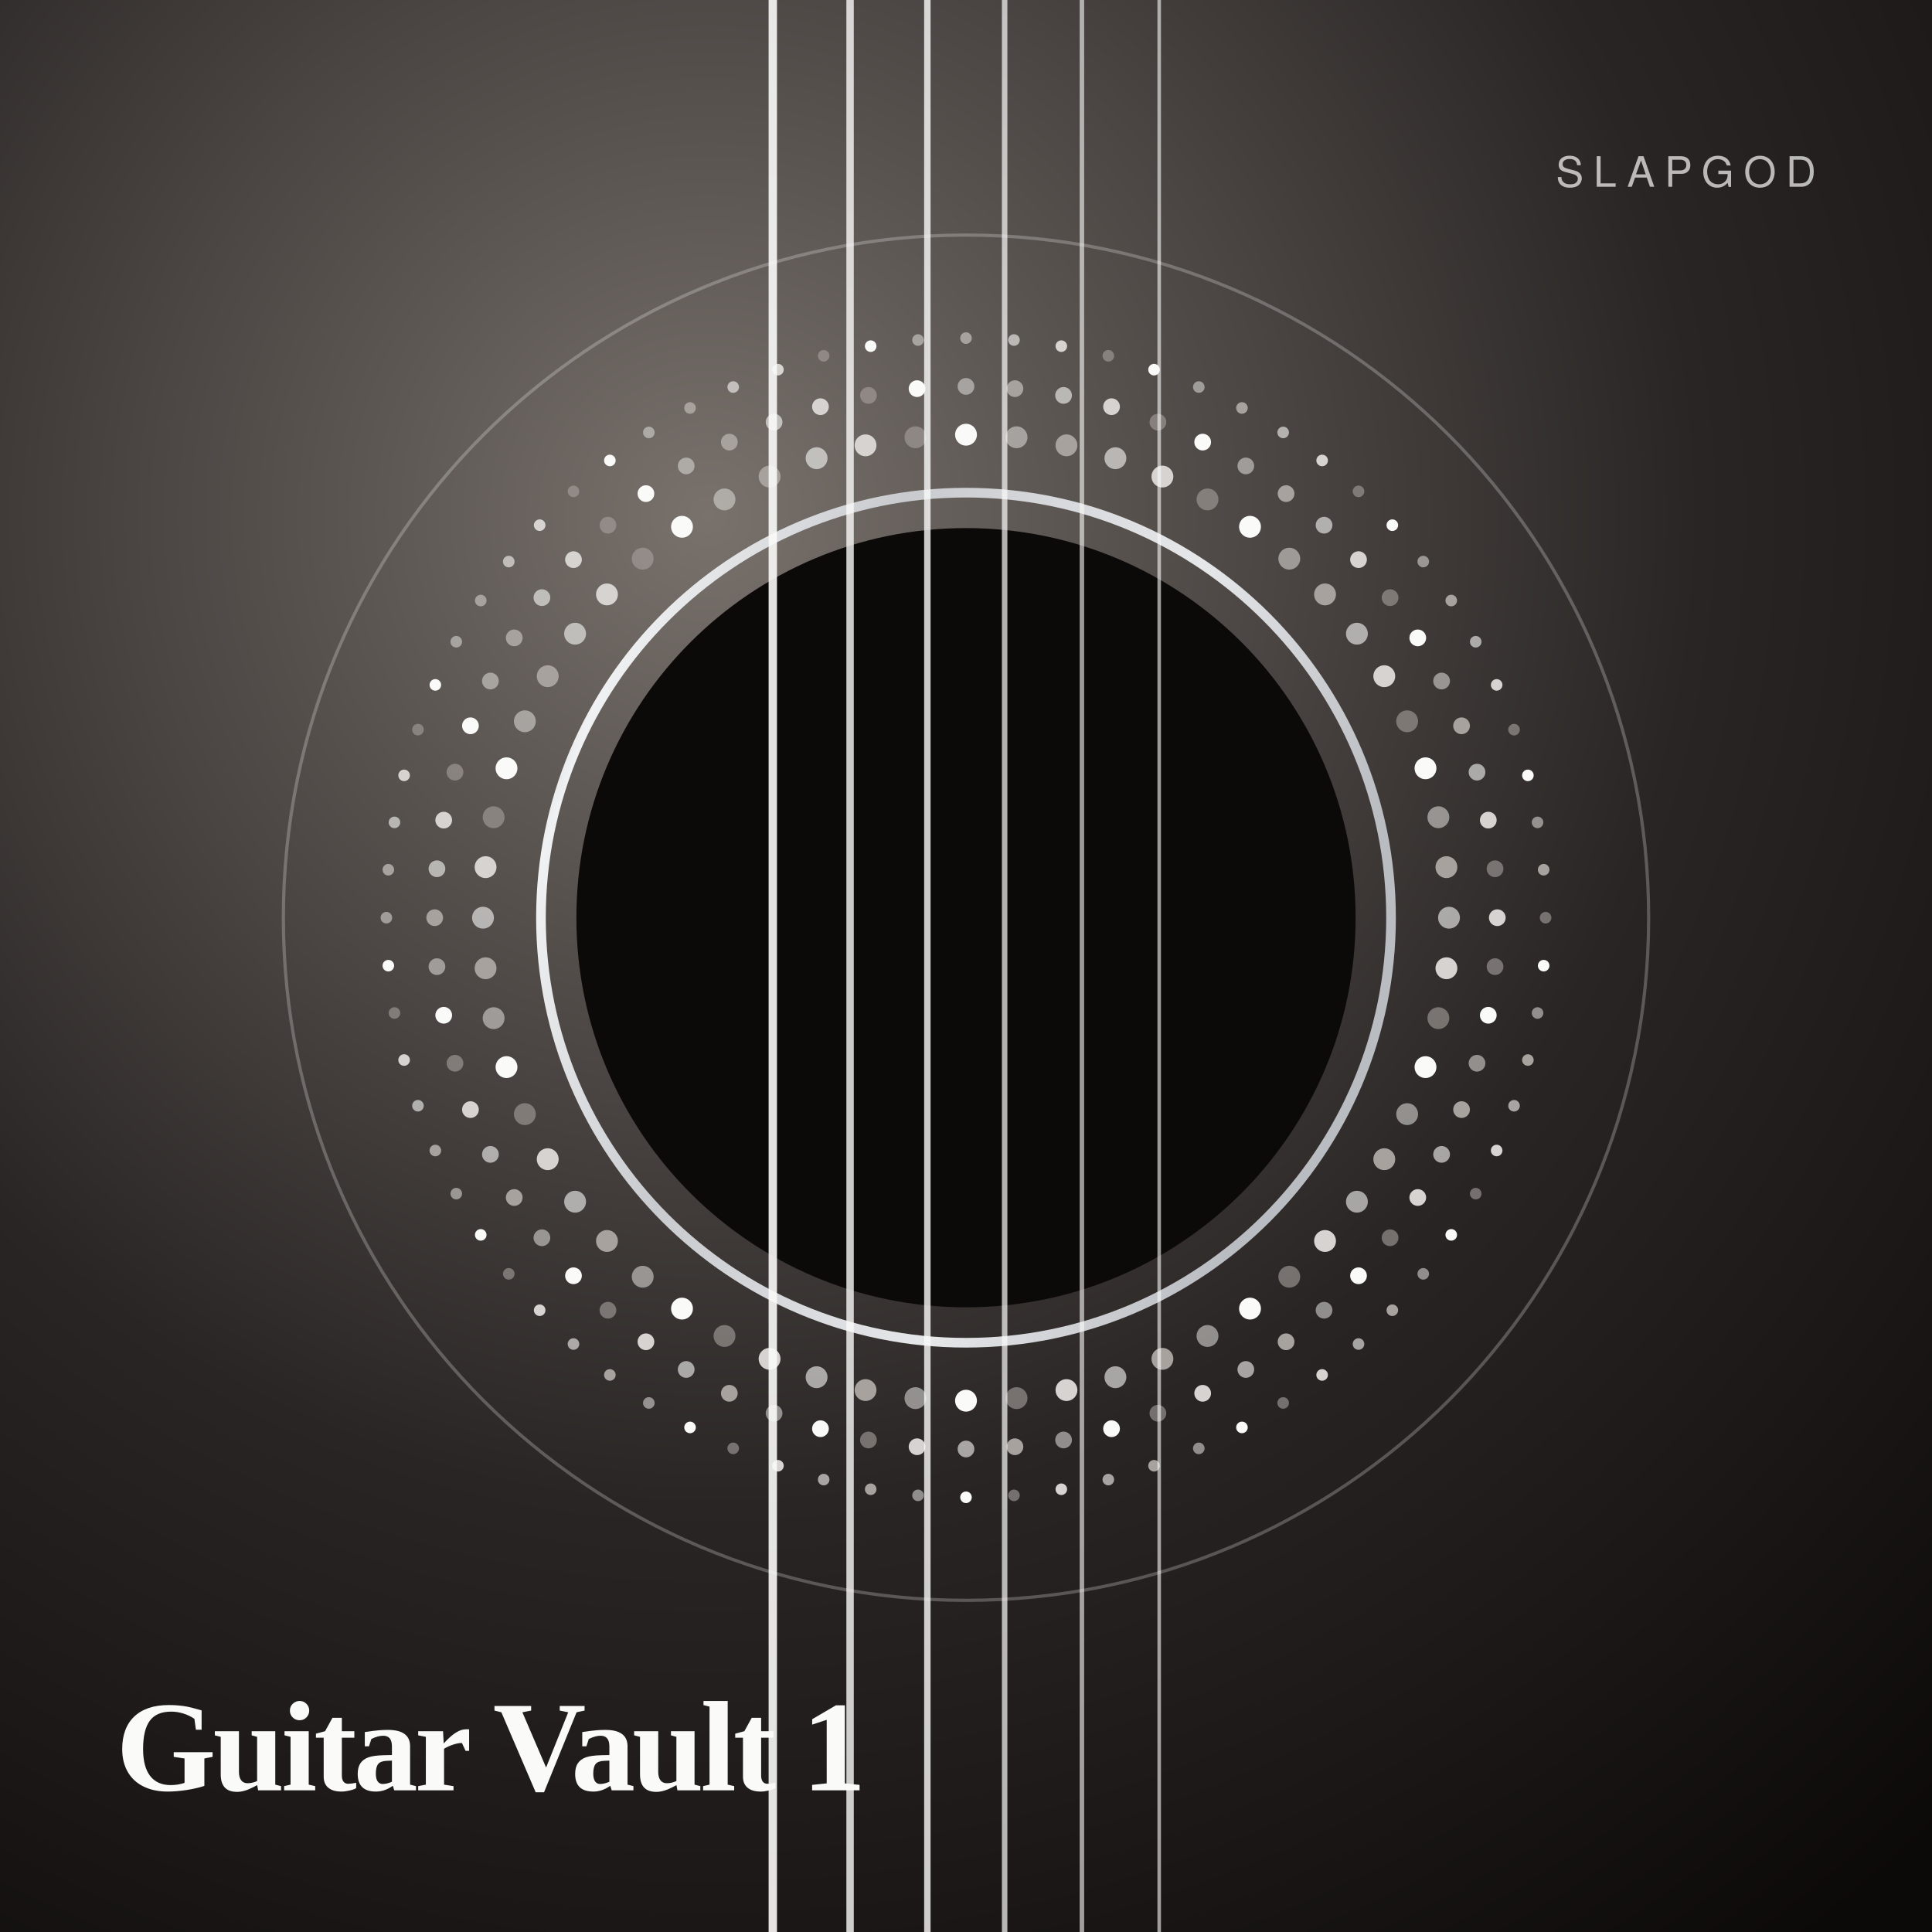
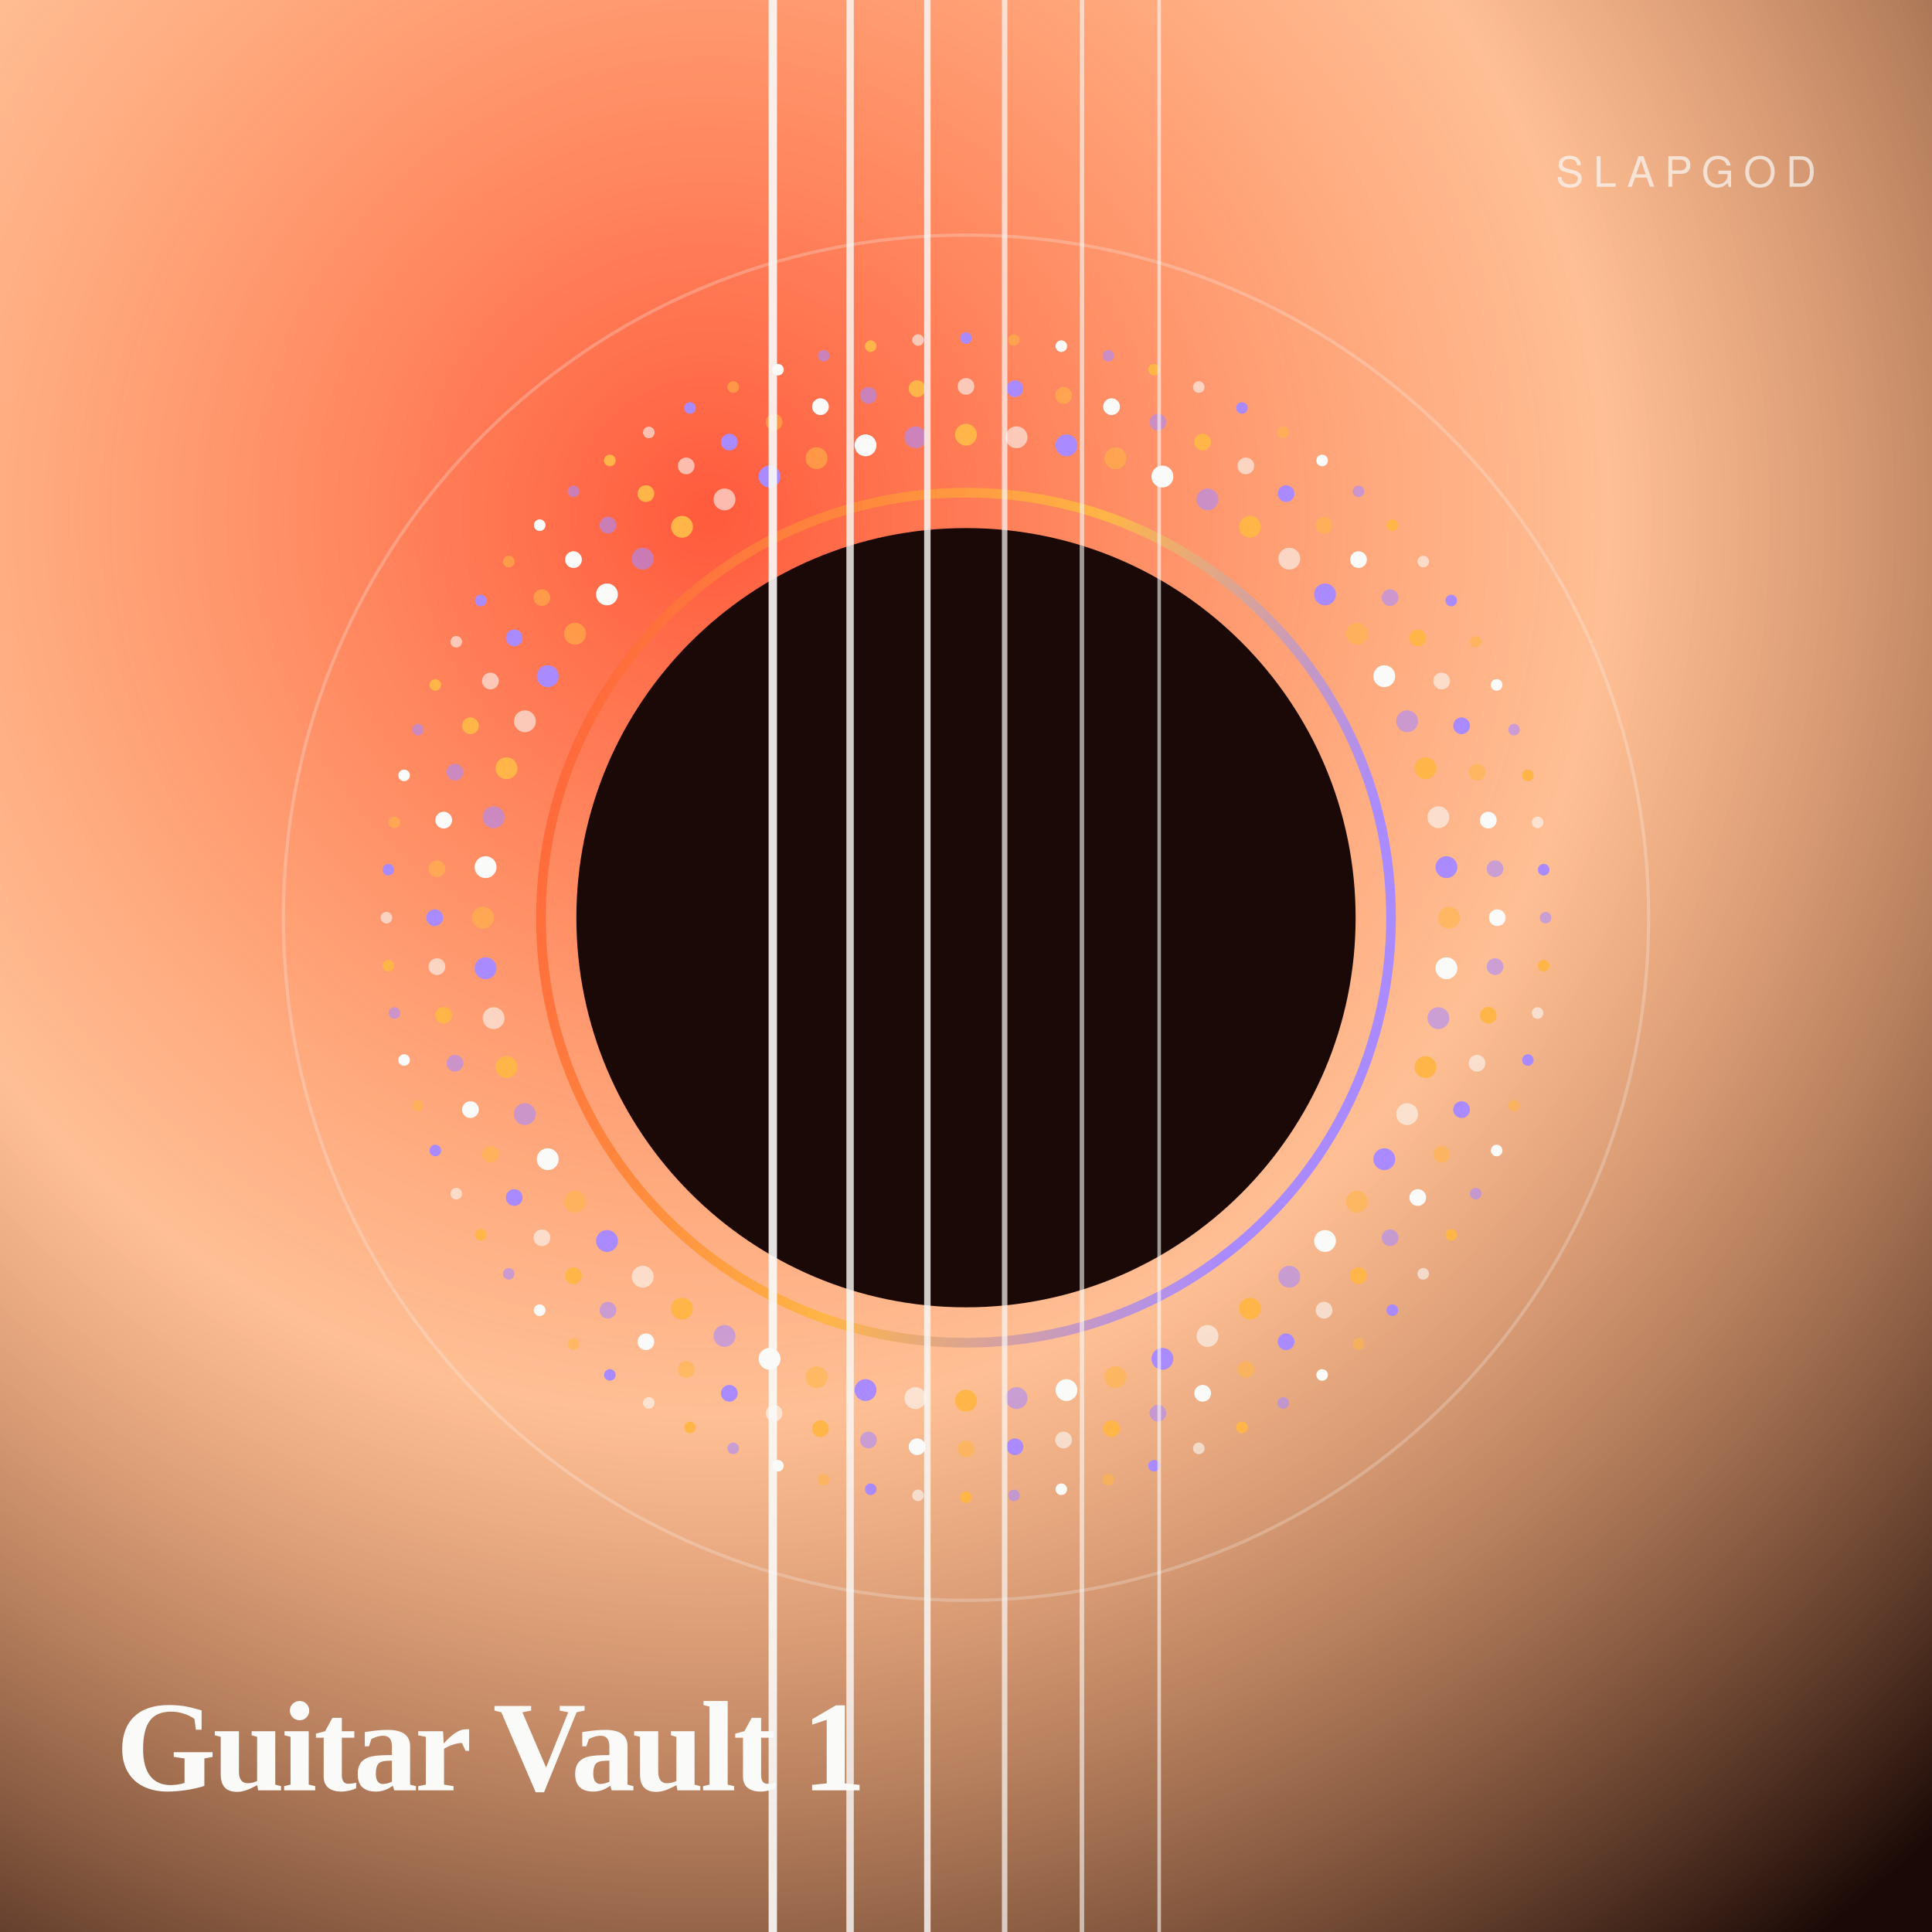
<svg xmlns="http://www.w3.org/2000/svg" viewBox="0 0 600 600" width="600" height="600">
  <defs>
    <linearGradient id="sv-guitarvaultvol1" x1="0" y1="0" x2="1" y2=".35">
-       <stop offset="0" stop-color="#A8AAAD" />
-       <stop offset=".13" stop-color="#F0F1F2" />
-       <stop offset=".38" stop-color="#C8CACE" />
-       <stop offset=".72" stop-color="#E6E7E9" />
-       <stop offset="1" stop-color="#B9BCC1" />
+       <stop offset="0" stop-color="#FF5A3C" />
+       <stop offset=".35" stop-color="#FF8A3D" />
+       <stop offset=".6" stop-color="#FFB547" />
+       <stop offset="1" stop-color="#A98BFF" />
    </linearGradient>
    <radialGradient id="rw-guitarvaultvol1" cx="220" cy="160" r="560" gradientUnits="userSpaceOnUse">
-       <stop offset="0" stop-color="#78716C" />
-       <stop offset=".55" stop-color="#292524" />
-       <stop offset="1" stop-color="#0C0A09" />
+       <stop offset="0" stop-color="#FF5A3C" />
+       <stop offset=".5" stop-color="#FF8A3D" stop-opacity=".55" />
+       <stop offset="1" stop-color="#1A0906" />
    </radialGradient>
  </defs>
  <rect width="600" height="600" fill="url(#rw-guitarvaultvol1)" />
-   <circle cx="450" cy="285" r="3.4" fill="#FAFAF9" fill-opacity="0.6" />
-   <circle cx="449.2" cy="300.7" r="3.4" fill="#D6D3D1" fill-opacity="1" />
-   <circle cx="446.7" cy="316.2" r="3.4" fill="#A8A29E" fill-opacity="0.6" />
-   <circle cx="442.7" cy="331.4" r="3.4" fill="#FAFAF9" fill-opacity="1" />
-   <circle cx="437" cy="346" r="3.4" fill="#D6D3D1" fill-opacity="0.6" />
-   <circle cx="429.9" cy="360" r="3.4" fill="#A8A29E" fill-opacity="1" />
-   <circle cx="421.4" cy="373.2" r="3.4" fill="#FAFAF9" fill-opacity="0.6" />
-   <circle cx="411.5" cy="385.4" r="3.4" fill="#D6D3D1" fill-opacity="1" />
-   <circle cx="400.4" cy="396.5" r="3.4" fill="#A8A29E" fill-opacity="0.6" />
-   <circle cx="388.2" cy="406.4" r="3.4" fill="#FAFAF9" fill-opacity="1" />
-   <circle cx="375" cy="414.9" r="3.4" fill="#D6D3D1" fill-opacity="0.6" />
-   <circle cx="361" cy="422" r="3.4" fill="#A8A29E" fill-opacity="1" />
-   <circle cx="346.4" cy="427.7" r="3.4" fill="#FAFAF9" fill-opacity="0.6" />
-   <circle cx="331.2" cy="431.7" r="3.4" fill="#D6D3D1" fill-opacity="1" />
-   <circle cx="315.7" cy="434.2" r="3.4" fill="#A8A29E" fill-opacity="0.6" />
-   <circle cx="300" cy="435" r="3.4" fill="#FAFAF9" fill-opacity="1" />
-   <circle cx="284.3" cy="434.2" r="3.4" fill="#D6D3D1" fill-opacity="0.6" />
-   <circle cx="268.8" cy="431.7" r="3.4" fill="#A8A29E" fill-opacity="1" />
-   <circle cx="253.6" cy="427.7" r="3.4" fill="#FAFAF9" fill-opacity="0.6" />
-   <circle cx="239" cy="422" r="3.4" fill="#D6D3D1" fill-opacity="1" />
-   <circle cx="225" cy="414.9" r="3.4" fill="#A8A29E" fill-opacity="0.6" />
-   <circle cx="211.8" cy="406.4" r="3.4" fill="#FAFAF9" fill-opacity="1" />
-   <circle cx="199.6" cy="396.5" r="3.4" fill="#D6D3D1" fill-opacity="0.6" />
-   <circle cx="188.5" cy="385.4" r="3.4" fill="#A8A29E" fill-opacity="1" />
-   <circle cx="178.6" cy="373.2" r="3.4" fill="#FAFAF9" fill-opacity="0.6" />
-   <circle cx="170.1" cy="360" r="3.4" fill="#D6D3D1" fill-opacity="1" />
-   <circle cx="163" cy="346" r="3.4" fill="#A8A29E" fill-opacity="0.6" />
-   <circle cx="157.3" cy="331.4" r="3.4" fill="#FAFAF9" fill-opacity="1" />
-   <circle cx="153.3" cy="316.2" r="3.4" fill="#D6D3D1" fill-opacity="0.6" />
-   <circle cx="150.8" cy="300.7" r="3.4" fill="#A8A29E" fill-opacity="1" />
-   <circle cx="150" cy="285" r="3.4" fill="#FAFAF9" fill-opacity="0.6" />
-   <circle cx="150.8" cy="269.3" r="3.4" fill="#D6D3D1" fill-opacity="1" />
-   <circle cx="153.3" cy="253.8" r="3.4" fill="#A8A29E" fill-opacity="0.6" />
-   <circle cx="157.3" cy="238.6" r="3.4" fill="#FAFAF9" fill-opacity="1" />
-   <circle cx="163" cy="224" r="3.4" fill="#D6D3D1" fill-opacity="0.6" />
-   <circle cx="170.1" cy="210" r="3.4" fill="#A8A29E" fill-opacity="1" />
-   <circle cx="178.6" cy="196.8" r="3.4" fill="#FAFAF9" fill-opacity="0.6" />
-   <circle cx="188.5" cy="184.6" r="3.4" fill="#D6D3D1" fill-opacity="1" />
-   <circle cx="199.6" cy="173.5" r="3.4" fill="#A8A29E" fill-opacity="0.6" />
-   <circle cx="211.8" cy="163.6" r="3.4" fill="#FAFAF9" fill-opacity="1" />
-   <circle cx="225" cy="155.1" r="3.4" fill="#D6D3D1" fill-opacity="0.6" />
-   <circle cx="239" cy="148" r="3.4" fill="#A8A29E" fill-opacity="1" />
-   <circle cx="253.6" cy="142.3" r="3.4" fill="#FAFAF9" fill-opacity="0.6" />
-   <circle cx="268.8" cy="138.3" r="3.4" fill="#D6D3D1" fill-opacity="1" />
-   <circle cx="284.3" cy="135.8" r="3.4" fill="#A8A29E" fill-opacity="0.6" />
-   <circle cx="300" cy="135" r="3.4" fill="#FAFAF9" fill-opacity="1" />
-   <circle cx="315.7" cy="135.8" r="3.4" fill="#D6D3D1" fill-opacity="0.6" />
-   <circle cx="331.2" cy="138.3" r="3.4" fill="#A8A29E" fill-opacity="1" />
-   <circle cx="346.4" cy="142.3" r="3.4" fill="#FAFAF9" fill-opacity="0.6" />
-   <circle cx="361" cy="148" r="3.4" fill="#D6D3D1" fill-opacity="1" />
-   <circle cx="375" cy="155.1" r="3.4" fill="#A8A29E" fill-opacity="0.6" />
-   <circle cx="388.2" cy="163.6" r="3.4" fill="#FAFAF9" fill-opacity="1" />
-   <circle cx="400.4" cy="173.5" r="3.4" fill="#D6D3D1" fill-opacity="0.6" />
-   <circle cx="411.5" cy="184.6" r="3.4" fill="#A8A29E" fill-opacity="1" />
-   <circle cx="421.4" cy="196.8" r="3.4" fill="#FAFAF9" fill-opacity="0.6" />
-   <circle cx="429.9" cy="210" r="3.4" fill="#D6D3D1" fill-opacity="1" />
-   <circle cx="437" cy="224" r="3.4" fill="#A8A29E" fill-opacity="0.6" />
-   <circle cx="442.7" cy="238.6" r="3.4" fill="#FAFAF9" fill-opacity="1" />
-   <circle cx="446.7" cy="253.8" r="3.4" fill="#D6D3D1" fill-opacity="0.6" />
-   <circle cx="449.2" cy="269.3" r="3.4" fill="#A8A29E" fill-opacity="1" />
-   <circle cx="465" cy="285" r="2.6" fill="#D6D3D1" fill-opacity="1" />
-   <circle cx="464.3" cy="300.2" r="2.6" fill="#A8A29E" fill-opacity="0.6" />
-   <circle cx="462.2" cy="315.3" r="2.6" fill="#FAFAF9" fill-opacity="1" />
-   <circle cx="458.7" cy="330.2" r="2.6" fill="#D6D3D1" fill-opacity="0.6" />
-   <circle cx="453.9" cy="344.6" r="2.6" fill="#A8A29E" fill-opacity="1" />
-   <circle cx="447.7" cy="358.5" r="2.6" fill="#FAFAF9" fill-opacity="0.6" />
-   <circle cx="440.3" cy="371.9" r="2.6" fill="#D6D3D1" fill-opacity="1" />
-   <circle cx="431.7" cy="384.4" r="2.6" fill="#A8A29E" fill-opacity="0.6" />
-   <circle cx="421.9" cy="396.2" r="2.6" fill="#FAFAF9" fill-opacity="1" />
-   <circle cx="411.2" cy="406.9" r="2.6" fill="#D6D3D1" fill-opacity="0.6" />
-   <circle cx="399.4" cy="416.7" r="2.6" fill="#A8A29E" fill-opacity="1" />
-   <circle cx="386.9" cy="425.3" r="2.6" fill="#FAFAF9" fill-opacity="0.6" />
-   <circle cx="373.5" cy="432.7" r="2.6" fill="#D6D3D1" fill-opacity="1" />
-   <circle cx="359.6" cy="438.9" r="2.6" fill="#A8A29E" fill-opacity="0.6" />
-   <circle cx="345.2" cy="443.7" r="2.6" fill="#FAFAF9" fill-opacity="1" />
-   <circle cx="330.3" cy="447.2" r="2.6" fill="#D6D3D1" fill-opacity="0.6" />
-   <circle cx="315.2" cy="449.3" r="2.6" fill="#A8A29E" fill-opacity="1" />
-   <circle cx="300" cy="450" r="2.6" fill="#FAFAF9" fill-opacity="0.6" />
-   <circle cx="284.8" cy="449.3" r="2.6" fill="#D6D3D1" fill-opacity="1" />
-   <circle cx="269.7" cy="447.2" r="2.6" fill="#A8A29E" fill-opacity="0.6" />
-   <circle cx="254.8" cy="443.7" r="2.6" fill="#FAFAF9" fill-opacity="1" />
-   <circle cx="240.4" cy="438.9" r="2.6" fill="#D6D3D1" fill-opacity="0.6" />
-   <circle cx="226.5" cy="432.7" r="2.6" fill="#A8A29E" fill-opacity="1" />
-   <circle cx="213.1" cy="425.3" r="2.6" fill="#FAFAF9" fill-opacity="0.6" />
-   <circle cx="200.6" cy="416.7" r="2.6" fill="#D6D3D1" fill-opacity="1" />
-   <circle cx="188.8" cy="406.9" r="2.6" fill="#A8A29E" fill-opacity="0.6" />
-   <circle cx="178.1" cy="396.2" r="2.6" fill="#FAFAF9" fill-opacity="1" />
-   <circle cx="168.3" cy="384.4" r="2.6" fill="#D6D3D1" fill-opacity="0.6" />
-   <circle cx="159.7" cy="371.9" r="2.6" fill="#A8A29E" fill-opacity="1" />
-   <circle cx="152.3" cy="358.5" r="2.6" fill="#FAFAF9" fill-opacity="0.6" />
-   <circle cx="146.1" cy="344.6" r="2.6" fill="#D6D3D1" fill-opacity="1" />
-   <circle cx="141.3" cy="330.2" r="2.6" fill="#A8A29E" fill-opacity="0.6" />
-   <circle cx="137.8" cy="315.3" r="2.6" fill="#FAFAF9" fill-opacity="1" />
-   <circle cx="135.7" cy="300.2" r="2.6" fill="#D6D3D1" fill-opacity="0.6" />
-   <circle cx="135" cy="285" r="2.6" fill="#A8A29E" fill-opacity="1" />
-   <circle cx="135.7" cy="269.8" r="2.6" fill="#FAFAF9" fill-opacity="0.6" />
-   <circle cx="137.8" cy="254.7" r="2.6" fill="#D6D3D1" fill-opacity="1" />
-   <circle cx="141.3" cy="239.8" r="2.6" fill="#A8A29E" fill-opacity="0.6" />
-   <circle cx="146.1" cy="225.4" r="2.6" fill="#FAFAF9" fill-opacity="1" />
-   <circle cx="152.3" cy="211.5" r="2.6" fill="#D6D3D1" fill-opacity="0.6" />
-   <circle cx="159.7" cy="198.1" r="2.6" fill="#A8A29E" fill-opacity="1" />
-   <circle cx="168.3" cy="185.6" r="2.6" fill="#FAFAF9" fill-opacity="0.6" />
-   <circle cx="178.1" cy="173.8" r="2.6" fill="#D6D3D1" fill-opacity="1" />
-   <circle cx="188.8" cy="163.1" r="2.6" fill="#A8A29E" fill-opacity="0.6" />
-   <circle cx="200.6" cy="153.3" r="2.6" fill="#FAFAF9" fill-opacity="1" />
-   <circle cx="213.1" cy="144.7" r="2.6" fill="#D6D3D1" fill-opacity="0.6" />
-   <circle cx="226.5" cy="137.3" r="2.6" fill="#A8A29E" fill-opacity="1" />
-   <circle cx="240.4" cy="131.1" r="2.6" fill="#FAFAF9" fill-opacity="0.6" />
-   <circle cx="254.8" cy="126.3" r="2.6" fill="#D6D3D1" fill-opacity="1" />
-   <circle cx="269.7" cy="122.8" r="2.6" fill="#A8A29E" fill-opacity="0.6" />
-   <circle cx="284.8" cy="120.7" r="2.6" fill="#FAFAF9" fill-opacity="1" />
-   <circle cx="300" cy="120" r="2.6" fill="#D6D3D1" fill-opacity="0.6" />
-   <circle cx="315.2" cy="120.7" r="2.6" fill="#A8A29E" fill-opacity="1" />
-   <circle cx="330.3" cy="122.8" r="2.6" fill="#FAFAF9" fill-opacity="0.6" />
-   <circle cx="345.2" cy="126.3" r="2.6" fill="#D6D3D1" fill-opacity="1" />
-   <circle cx="359.6" cy="131.1" r="2.6" fill="#A8A29E" fill-opacity="0.6" />
-   <circle cx="373.5" cy="137.3" r="2.6" fill="#FAFAF9" fill-opacity="1" />
-   <circle cx="386.9" cy="144.7" r="2.6" fill="#D6D3D1" fill-opacity="0.6" />
-   <circle cx="399.4" cy="153.3" r="2.6" fill="#A8A29E" fill-opacity="1" />
-   <circle cx="411.2" cy="163.1" r="2.6" fill="#FAFAF9" fill-opacity="0.6" />
-   <circle cx="421.9" cy="173.8" r="2.6" fill="#D6D3D1" fill-opacity="1" />
-   <circle cx="431.7" cy="185.6" r="2.6" fill="#A8A29E" fill-opacity="0.6" />
-   <circle cx="440.3" cy="198.1" r="2.6" fill="#FAFAF9" fill-opacity="1" />
-   <circle cx="447.7" cy="211.5" r="2.6" fill="#D6D3D1" fill-opacity="0.6" />
-   <circle cx="453.9" cy="225.4" r="2.6" fill="#A8A29E" fill-opacity="1" />
-   <circle cx="458.7" cy="239.8" r="2.6" fill="#FAFAF9" fill-opacity="0.6" />
-   <circle cx="462.2" cy="254.7" r="2.6" fill="#D6D3D1" fill-opacity="1" />
-   <circle cx="464.3" cy="269.8" r="2.6" fill="#A8A29E" fill-opacity="0.6" />
-   <circle cx="480" cy="285" r="1.8" fill="#A8A29E" fill-opacity="0.6" />
-   <circle cx="479.4" cy="299.9" r="1.8" fill="#FAFAF9" fill-opacity="1" />
-   <circle cx="477.5" cy="314.6" r="1.8" fill="#D6D3D1" fill-opacity="0.6" />
-   <circle cx="474.5" cy="329.2" r="1.8" fill="#A8A29E" fill-opacity="1" />
-   <circle cx="470.2" cy="343.4" r="1.8" fill="#FAFAF9" fill-opacity="0.6" />
-   <circle cx="464.8" cy="357.3" r="1.8" fill="#D6D3D1" fill-opacity="1" />
-   <circle cx="458.3" cy="370.7" r="1.8" fill="#A8A29E" fill-opacity="0.6" />
-   <circle cx="450.7" cy="383.5" r="1.8" fill="#FAFAF9" fill-opacity="1" />
-   <circle cx="442" cy="395.6" r="1.8" fill="#D6D3D1" fill-opacity="0.6" />
-   <circle cx="432.4" cy="406.9" r="1.8" fill="#A8A29E" fill-opacity="1" />
-   <circle cx="421.9" cy="417.4" r="1.8" fill="#FAFAF9" fill-opacity="0.6" />
-   <circle cx="410.6" cy="427" r="1.8" fill="#D6D3D1" fill-opacity="1" />
-   <circle cx="398.5" cy="435.7" r="1.8" fill="#A8A29E" fill-opacity="0.6" />
-   <circle cx="385.7" cy="443.3" r="1.8" fill="#FAFAF9" fill-opacity="1" />
-   <circle cx="372.3" cy="449.8" r="1.8" fill="#D6D3D1" fill-opacity="0.6" />
-   <circle cx="358.4" cy="455.2" r="1.8" fill="#A8A29E" fill-opacity="1" />
-   <circle cx="344.2" cy="459.5" r="1.8" fill="#FAFAF9" fill-opacity="0.6" />
-   <circle cx="329.6" cy="462.5" r="1.8" fill="#D6D3D1" fill-opacity="1" />
-   <circle cx="314.9" cy="464.4" r="1.8" fill="#A8A29E" fill-opacity="0.6" />
-   <circle cx="300" cy="465" r="1.8" fill="#FAFAF9" fill-opacity="1" />
-   <circle cx="285.1" cy="464.4" r="1.8" fill="#D6D3D1" fill-opacity="0.6" />
-   <circle cx="270.4" cy="462.5" r="1.8" fill="#A8A29E" fill-opacity="1" />
-   <circle cx="255.8" cy="459.5" r="1.8" fill="#FAFAF9" fill-opacity="0.6" />
-   <circle cx="241.6" cy="455.2" r="1.8" fill="#D6D3D1" fill-opacity="1" />
-   <circle cx="227.7" cy="449.8" r="1.8" fill="#A8A29E" fill-opacity="0.6" />
-   <circle cx="214.3" cy="443.3" r="1.8" fill="#FAFAF9" fill-opacity="1" />
-   <circle cx="201.5" cy="435.7" r="1.8" fill="#D6D3D1" fill-opacity="0.6" />
-   <circle cx="189.4" cy="427" r="1.8" fill="#A8A29E" fill-opacity="1" />
-   <circle cx="178.1" cy="417.4" r="1.8" fill="#FAFAF9" fill-opacity="0.6" />
-   <circle cx="167.6" cy="406.9" r="1.8" fill="#D6D3D1" fill-opacity="1" />
-   <circle cx="158" cy="395.6" r="1.8" fill="#A8A29E" fill-opacity="0.6" />
-   <circle cx="149.3" cy="383.5" r="1.8" fill="#FAFAF9" fill-opacity="1" />
-   <circle cx="141.7" cy="370.7" r="1.8" fill="#D6D3D1" fill-opacity="0.6" />
-   <circle cx="135.2" cy="357.3" r="1.8" fill="#A8A29E" fill-opacity="1" />
-   <circle cx="129.8" cy="343.4" r="1.8" fill="#FAFAF9" fill-opacity="0.6" />
-   <circle cx="125.5" cy="329.2" r="1.8" fill="#D6D3D1" fill-opacity="1" />
-   <circle cx="122.5" cy="314.6" r="1.8" fill="#A8A29E" fill-opacity="0.6" />
-   <circle cx="120.6" cy="299.9" r="1.8" fill="#FAFAF9" fill-opacity="1" />
-   <circle cx="120" cy="285" r="1.8" fill="#D6D3D1" fill-opacity="0.6" />
-   <circle cx="120.6" cy="270.1" r="1.8" fill="#A8A29E" fill-opacity="1" />
-   <circle cx="122.5" cy="255.4" r="1.8" fill="#FAFAF9" fill-opacity="0.6" />
-   <circle cx="125.5" cy="240.8" r="1.8" fill="#D6D3D1" fill-opacity="1" />
-   <circle cx="129.8" cy="226.6" r="1.8" fill="#A8A29E" fill-opacity="0.6" />
-   <circle cx="135.2" cy="212.7" r="1.8" fill="#FAFAF9" fill-opacity="1" />
-   <circle cx="141.7" cy="199.3" r="1.8" fill="#D6D3D1" fill-opacity="0.6" />
-   <circle cx="149.3" cy="186.5" r="1.8" fill="#A8A29E" fill-opacity="1" />
-   <circle cx="158" cy="174.4" r="1.8" fill="#FAFAF9" fill-opacity="0.6" />
-   <circle cx="167.6" cy="163.1" r="1.8" fill="#D6D3D1" fill-opacity="1" />
-   <circle cx="178.1" cy="152.6" r="1.8" fill="#A8A29E" fill-opacity="0.6" />
-   <circle cx="189.4" cy="143" r="1.8" fill="#FAFAF9" fill-opacity="1" />
-   <circle cx="201.5" cy="134.3" r="1.8" fill="#D6D3D1" fill-opacity="0.6" />
-   <circle cx="214.3" cy="126.7" r="1.8" fill="#A8A29E" fill-opacity="1" />
-   <circle cx="227.7" cy="120.2" r="1.8" fill="#FAFAF9" fill-opacity="0.6" />
-   <circle cx="241.6" cy="114.8" r="1.8" fill="#D6D3D1" fill-opacity="1" />
-   <circle cx="255.8" cy="110.5" r="1.8" fill="#A8A29E" fill-opacity="0.6" />
-   <circle cx="270.4" cy="107.5" r="1.8" fill="#FAFAF9" fill-opacity="1" />
-   <circle cx="285.1" cy="105.6" r="1.8" fill="#D6D3D1" fill-opacity="0.6" />
-   <circle cx="300" cy="105" r="1.8" fill="#A8A29E" fill-opacity="1" />
-   <circle cx="314.9" cy="105.6" r="1.8" fill="#FAFAF9" fill-opacity="0.6" />
-   <circle cx="329.6" cy="107.5" r="1.8" fill="#D6D3D1" fill-opacity="1" />
-   <circle cx="344.2" cy="110.5" r="1.8" fill="#A8A29E" fill-opacity="0.6" />
-   <circle cx="358.4" cy="114.8" r="1.8" fill="#FAFAF9" fill-opacity="1" />
-   <circle cx="372.3" cy="120.2" r="1.8" fill="#D6D3D1" fill-opacity="0.6" />
-   <circle cx="385.7" cy="126.7" r="1.8" fill="#A8A29E" fill-opacity="1" />
-   <circle cx="398.5" cy="134.3" r="1.8" fill="#FAFAF9" fill-opacity="0.6" />
-   <circle cx="410.6" cy="143" r="1.8" fill="#D6D3D1" fill-opacity="1" />
-   <circle cx="421.9" cy="152.6" r="1.8" fill="#A8A29E" fill-opacity="0.6" />
-   <circle cx="432.4" cy="163.1" r="1.8" fill="#FAFAF9" fill-opacity="1" />
-   <circle cx="442" cy="174.4" r="1.8" fill="#D6D3D1" fill-opacity="0.6" />
-   <circle cx="450.7" cy="186.5" r="1.8" fill="#A8A29E" fill-opacity="1" />
-   <circle cx="458.3" cy="199.3" r="1.8" fill="#FAFAF9" fill-opacity="0.6" />
-   <circle cx="464.8" cy="212.7" r="1.8" fill="#D6D3D1" fill-opacity="1" />
-   <circle cx="470.2" cy="226.6" r="1.8" fill="#A8A29E" fill-opacity="0.6" />
-   <circle cx="474.5" cy="240.8" r="1.8" fill="#FAFAF9" fill-opacity="1" />
-   <circle cx="477.5" cy="255.4" r="1.8" fill="#D6D3D1" fill-opacity="0.6" />
-   <circle cx="479.4" cy="270.1" r="1.8" fill="#A8A29E" fill-opacity="1" />
+   <circle cx="450" cy="285" r="3.4" fill="#FFB547" fill-opacity="0.6" />
+   <circle cx="449.2" cy="300.7" r="3.4" fill="#FAFAF9" fill-opacity="1" />
+   <circle cx="446.7" cy="316.2" r="3.4" fill="#A98BFF" fill-opacity="0.6" />
+   <circle cx="442.7" cy="331.4" r="3.4" fill="#FFB547" fill-opacity="1" />
+   <circle cx="437" cy="346" r="3.4" fill="#FAFAF9" fill-opacity="0.6" />
+   <circle cx="429.9" cy="360" r="3.4" fill="#A98BFF" fill-opacity="1" />
+   <circle cx="421.4" cy="373.2" r="3.4" fill="#FFB547" fill-opacity="0.6" />
+   <circle cx="411.5" cy="385.4" r="3.4" fill="#FAFAF9" fill-opacity="1" />
+   <circle cx="400.4" cy="396.5" r="3.4" fill="#A98BFF" fill-opacity="0.6" />
+   <circle cx="388.2" cy="406.4" r="3.4" fill="#FFB547" fill-opacity="1" />
+   <circle cx="375" cy="414.9" r="3.4" fill="#FAFAF9" fill-opacity="0.6" />
+   <circle cx="361" cy="422" r="3.4" fill="#A98BFF" fill-opacity="1" />
+   <circle cx="346.4" cy="427.7" r="3.4" fill="#FFB547" fill-opacity="0.6" />
+   <circle cx="331.2" cy="431.7" r="3.4" fill="#FAFAF9" fill-opacity="1" />
+   <circle cx="315.7" cy="434.2" r="3.4" fill="#A98BFF" fill-opacity="0.6" />
+   <circle cx="300" cy="435" r="3.4" fill="#FFB547" fill-opacity="1" />
+   <circle cx="284.3" cy="434.2" r="3.4" fill="#FAFAF9" fill-opacity="0.6" />
+   <circle cx="268.8" cy="431.7" r="3.4" fill="#A98BFF" fill-opacity="1" />
+   <circle cx="253.6" cy="427.7" r="3.4" fill="#FFB547" fill-opacity="0.6" />
+   <circle cx="239" cy="422" r="3.4" fill="#FAFAF9" fill-opacity="1" />
+   <circle cx="225" cy="414.9" r="3.4" fill="#A98BFF" fill-opacity="0.6" />
+   <circle cx="211.8" cy="406.4" r="3.4" fill="#FFB547" fill-opacity="1" />
+   <circle cx="199.6" cy="396.5" r="3.4" fill="#FAFAF9" fill-opacity="0.6" />
+   <circle cx="188.5" cy="385.4" r="3.4" fill="#A98BFF" fill-opacity="1" />
+   <circle cx="178.6" cy="373.2" r="3.4" fill="#FFB547" fill-opacity="0.6" />
+   <circle cx="170.1" cy="360" r="3.4" fill="#FAFAF9" fill-opacity="1" />
+   <circle cx="163" cy="346" r="3.4" fill="#A98BFF" fill-opacity="0.6" />
+   <circle cx="157.3" cy="331.4" r="3.4" fill="#FFB547" fill-opacity="1" />
+   <circle cx="153.3" cy="316.2" r="3.4" fill="#FAFAF9" fill-opacity="0.6" />
+   <circle cx="150.8" cy="300.7" r="3.4" fill="#A98BFF" fill-opacity="1" />
+   <circle cx="150" cy="285" r="3.4" fill="#FFB547" fill-opacity="0.6" />
+   <circle cx="150.8" cy="269.3" r="3.4" fill="#FAFAF9" fill-opacity="1" />
+   <circle cx="153.3" cy="253.8" r="3.4" fill="#A98BFF" fill-opacity="0.6" />
+   <circle cx="157.3" cy="238.6" r="3.4" fill="#FFB547" fill-opacity="1" />
+   <circle cx="163" cy="224" r="3.4" fill="#FAFAF9" fill-opacity="0.6" />
+   <circle cx="170.1" cy="210" r="3.4" fill="#A98BFF" fill-opacity="1" />
+   <circle cx="178.6" cy="196.8" r="3.4" fill="#FFB547" fill-opacity="0.6" />
+   <circle cx="188.5" cy="184.6" r="3.4" fill="#FAFAF9" fill-opacity="1" />
+   <circle cx="199.6" cy="173.5" r="3.4" fill="#A98BFF" fill-opacity="0.6" />
+   <circle cx="211.8" cy="163.6" r="3.4" fill="#FFB547" fill-opacity="1" />
+   <circle cx="225" cy="155.1" r="3.4" fill="#FAFAF9" fill-opacity="0.6" />
+   <circle cx="239" cy="148" r="3.4" fill="#A98BFF" fill-opacity="1" />
+   <circle cx="253.6" cy="142.3" r="3.4" fill="#FFB547" fill-opacity="0.6" />
+   <circle cx="268.8" cy="138.3" r="3.4" fill="#FAFAF9" fill-opacity="1" />
+   <circle cx="284.3" cy="135.8" r="3.4" fill="#A98BFF" fill-opacity="0.6" />
+   <circle cx="300" cy="135" r="3.4" fill="#FFB547" fill-opacity="1" />
+   <circle cx="315.7" cy="135.8" r="3.4" fill="#FAFAF9" fill-opacity="0.6" />
+   <circle cx="331.2" cy="138.3" r="3.4" fill="#A98BFF" fill-opacity="1" />
+   <circle cx="346.4" cy="142.3" r="3.4" fill="#FFB547" fill-opacity="0.6" />
+   <circle cx="361" cy="148" r="3.4" fill="#FAFAF9" fill-opacity="1" />
+   <circle cx="375" cy="155.1" r="3.4" fill="#A98BFF" fill-opacity="0.6" />
+   <circle cx="388.2" cy="163.6" r="3.4" fill="#FFB547" fill-opacity="1" />
+   <circle cx="400.4" cy="173.5" r="3.4" fill="#FAFAF9" fill-opacity="0.6" />
+   <circle cx="411.5" cy="184.6" r="3.4" fill="#A98BFF" fill-opacity="1" />
+   <circle cx="421.4" cy="196.8" r="3.4" fill="#FFB547" fill-opacity="0.6" />
+   <circle cx="429.9" cy="210" r="3.4" fill="#FAFAF9" fill-opacity="1" />
+   <circle cx="437" cy="224" r="3.4" fill="#A98BFF" fill-opacity="0.6" />
+   <circle cx="442.7" cy="238.6" r="3.4" fill="#FFB547" fill-opacity="1" />
+   <circle cx="446.7" cy="253.8" r="3.4" fill="#FAFAF9" fill-opacity="0.6" />
+   <circle cx="449.2" cy="269.3" r="3.4" fill="#A98BFF" fill-opacity="1" />
+   <circle cx="465" cy="285" r="2.6" fill="#FAFAF9" fill-opacity="1" />
+   <circle cx="464.3" cy="300.2" r="2.6" fill="#A98BFF" fill-opacity="0.6" />
+   <circle cx="462.2" cy="315.3" r="2.6" fill="#FFB547" fill-opacity="1" />
+   <circle cx="458.7" cy="330.2" r="2.6" fill="#FAFAF9" fill-opacity="0.6" />
+   <circle cx="453.9" cy="344.6" r="2.6" fill="#A98BFF" fill-opacity="1" />
+   <circle cx="447.7" cy="358.5" r="2.6" fill="#FFB547" fill-opacity="0.6" />
+   <circle cx="440.3" cy="371.9" r="2.6" fill="#FAFAF9" fill-opacity="1" />
+   <circle cx="431.7" cy="384.4" r="2.6" fill="#A98BFF" fill-opacity="0.6" />
+   <circle cx="421.9" cy="396.2" r="2.6" fill="#FFB547" fill-opacity="1" />
+   <circle cx="411.2" cy="406.9" r="2.6" fill="#FAFAF9" fill-opacity="0.6" />
+   <circle cx="399.4" cy="416.7" r="2.6" fill="#A98BFF" fill-opacity="1" />
+   <circle cx="386.9" cy="425.3" r="2.6" fill="#FFB547" fill-opacity="0.6" />
+   <circle cx="373.5" cy="432.7" r="2.6" fill="#FAFAF9" fill-opacity="1" />
+   <circle cx="359.6" cy="438.9" r="2.6" fill="#A98BFF" fill-opacity="0.6" />
+   <circle cx="345.2" cy="443.7" r="2.6" fill="#FFB547" fill-opacity="1" />
+   <circle cx="330.3" cy="447.2" r="2.6" fill="#FAFAF9" fill-opacity="0.6" />
+   <circle cx="315.2" cy="449.3" r="2.6" fill="#A98BFF" fill-opacity="1" />
+   <circle cx="300" cy="450" r="2.6" fill="#FFB547" fill-opacity="0.6" />
+   <circle cx="284.8" cy="449.3" r="2.6" fill="#FAFAF9" fill-opacity="1" />
+   <circle cx="269.7" cy="447.2" r="2.6" fill="#A98BFF" fill-opacity="0.6" />
+   <circle cx="254.8" cy="443.7" r="2.6" fill="#FFB547" fill-opacity="1" />
+   <circle cx="240.4" cy="438.9" r="2.6" fill="#FAFAF9" fill-opacity="0.6" />
+   <circle cx="226.5" cy="432.7" r="2.6" fill="#A98BFF" fill-opacity="1" />
+   <circle cx="213.1" cy="425.3" r="2.6" fill="#FFB547" fill-opacity="0.6" />
+   <circle cx="200.6" cy="416.7" r="2.6" fill="#FAFAF9" fill-opacity="1" />
+   <circle cx="188.8" cy="406.9" r="2.6" fill="#A98BFF" fill-opacity="0.6" />
+   <circle cx="178.1" cy="396.2" r="2.6" fill="#FFB547" fill-opacity="1" />
+   <circle cx="168.3" cy="384.4" r="2.6" fill="#FAFAF9" fill-opacity="0.6" />
+   <circle cx="159.7" cy="371.9" r="2.6" fill="#A98BFF" fill-opacity="1" />
+   <circle cx="152.3" cy="358.5" r="2.6" fill="#FFB547" fill-opacity="0.6" />
+   <circle cx="146.1" cy="344.6" r="2.6" fill="#FAFAF9" fill-opacity="1" />
+   <circle cx="141.3" cy="330.2" r="2.6" fill="#A98BFF" fill-opacity="0.6" />
+   <circle cx="137.8" cy="315.3" r="2.6" fill="#FFB547" fill-opacity="1" />
+   <circle cx="135.7" cy="300.2" r="2.6" fill="#FAFAF9" fill-opacity="0.6" />
+   <circle cx="135" cy="285" r="2.6" fill="#A98BFF" fill-opacity="1" />
+   <circle cx="135.7" cy="269.8" r="2.6" fill="#FFB547" fill-opacity="0.6" />
+   <circle cx="137.8" cy="254.7" r="2.6" fill="#FAFAF9" fill-opacity="1" />
+   <circle cx="141.3" cy="239.8" r="2.6" fill="#A98BFF" fill-opacity="0.6" />
+   <circle cx="146.1" cy="225.4" r="2.6" fill="#FFB547" fill-opacity="1" />
+   <circle cx="152.3" cy="211.5" r="2.6" fill="#FAFAF9" fill-opacity="0.6" />
+   <circle cx="159.7" cy="198.1" r="2.6" fill="#A98BFF" fill-opacity="1" />
+   <circle cx="168.3" cy="185.6" r="2.6" fill="#FFB547" fill-opacity="0.6" />
+   <circle cx="178.1" cy="173.8" r="2.6" fill="#FAFAF9" fill-opacity="1" />
+   <circle cx="188.8" cy="163.1" r="2.6" fill="#A98BFF" fill-opacity="0.6" />
+   <circle cx="200.6" cy="153.3" r="2.6" fill="#FFB547" fill-opacity="1" />
+   <circle cx="213.1" cy="144.7" r="2.6" fill="#FAFAF9" fill-opacity="0.6" />
+   <circle cx="226.5" cy="137.3" r="2.6" fill="#A98BFF" fill-opacity="1" />
+   <circle cx="240.4" cy="131.1" r="2.6" fill="#FFB547" fill-opacity="0.6" />
+   <circle cx="254.8" cy="126.3" r="2.6" fill="#FAFAF9" fill-opacity="1" />
+   <circle cx="269.7" cy="122.8" r="2.6" fill="#A98BFF" fill-opacity="0.6" />
+   <circle cx="284.8" cy="120.7" r="2.6" fill="#FFB547" fill-opacity="1" />
+   <circle cx="300" cy="120" r="2.6" fill="#FAFAF9" fill-opacity="0.6" />
+   <circle cx="315.2" cy="120.7" r="2.6" fill="#A98BFF" fill-opacity="1" />
+   <circle cx="330.3" cy="122.8" r="2.6" fill="#FFB547" fill-opacity="0.6" />
+   <circle cx="345.2" cy="126.3" r="2.6" fill="#FAFAF9" fill-opacity="1" />
+   <circle cx="359.6" cy="131.1" r="2.6" fill="#A98BFF" fill-opacity="0.6" />
+   <circle cx="373.5" cy="137.3" r="2.6" fill="#FFB547" fill-opacity="1" />
+   <circle cx="386.9" cy="144.7" r="2.6" fill="#FAFAF9" fill-opacity="0.6" />
+   <circle cx="399.4" cy="153.3" r="2.6" fill="#A98BFF" fill-opacity="1" />
+   <circle cx="411.2" cy="163.1" r="2.6" fill="#FFB547" fill-opacity="0.6" />
+   <circle cx="421.9" cy="173.8" r="2.6" fill="#FAFAF9" fill-opacity="1" />
+   <circle cx="431.7" cy="185.6" r="2.6" fill="#A98BFF" fill-opacity="0.6" />
+   <circle cx="440.3" cy="198.1" r="2.6" fill="#FFB547" fill-opacity="1" />
+   <circle cx="447.7" cy="211.5" r="2.6" fill="#FAFAF9" fill-opacity="0.6" />
+   <circle cx="453.9" cy="225.4" r="2.6" fill="#A98BFF" fill-opacity="1" />
+   <circle cx="458.7" cy="239.8" r="2.6" fill="#FFB547" fill-opacity="0.6" />
+   <circle cx="462.2" cy="254.7" r="2.6" fill="#FAFAF9" fill-opacity="1" />
+   <circle cx="464.3" cy="269.8" r="2.6" fill="#A98BFF" fill-opacity="0.6" />
+   <circle cx="480" cy="285" r="1.8" fill="#A98BFF" fill-opacity="0.6" />
+   <circle cx="479.4" cy="299.9" r="1.8" fill="#FFB547" fill-opacity="1" />
+   <circle cx="477.5" cy="314.6" r="1.8" fill="#FAFAF9" fill-opacity="0.6" />
+   <circle cx="474.5" cy="329.2" r="1.8" fill="#A98BFF" fill-opacity="1" />
+   <circle cx="470.2" cy="343.4" r="1.8" fill="#FFB547" fill-opacity="0.6" />
+   <circle cx="464.8" cy="357.3" r="1.8" fill="#FAFAF9" fill-opacity="1" />
+   <circle cx="458.3" cy="370.7" r="1.8" fill="#A98BFF" fill-opacity="0.6" />
+   <circle cx="450.7" cy="383.5" r="1.8" fill="#FFB547" fill-opacity="1" />
+   <circle cx="442" cy="395.6" r="1.8" fill="#FAFAF9" fill-opacity="0.6" />
+   <circle cx="432.4" cy="406.9" r="1.8" fill="#A98BFF" fill-opacity="1" />
+   <circle cx="421.9" cy="417.4" r="1.8" fill="#FFB547" fill-opacity="0.6" />
+   <circle cx="410.6" cy="427" r="1.8" fill="#FAFAF9" fill-opacity="1" />
+   <circle cx="398.5" cy="435.7" r="1.8" fill="#A98BFF" fill-opacity="0.6" />
+   <circle cx="385.7" cy="443.3" r="1.8" fill="#FFB547" fill-opacity="1" />
+   <circle cx="372.3" cy="449.8" r="1.8" fill="#FAFAF9" fill-opacity="0.6" />
+   <circle cx="358.4" cy="455.2" r="1.8" fill="#A98BFF" fill-opacity="1" />
+   <circle cx="344.2" cy="459.5" r="1.8" fill="#FFB547" fill-opacity="0.6" />
+   <circle cx="329.6" cy="462.5" r="1.8" fill="#FAFAF9" fill-opacity="1" />
+   <circle cx="314.9" cy="464.4" r="1.8" fill="#A98BFF" fill-opacity="0.6" />
+   <circle cx="300" cy="465" r="1.8" fill="#FFB547" fill-opacity="1" />
+   <circle cx="285.1" cy="464.4" r="1.8" fill="#FAFAF9" fill-opacity="0.6" />
+   <circle cx="270.4" cy="462.5" r="1.8" fill="#A98BFF" fill-opacity="1" />
+   <circle cx="255.8" cy="459.5" r="1.8" fill="#FFB547" fill-opacity="0.6" />
+   <circle cx="241.6" cy="455.2" r="1.8" fill="#FAFAF9" fill-opacity="1" />
+   <circle cx="227.7" cy="449.8" r="1.8" fill="#A98BFF" fill-opacity="0.6" />
+   <circle cx="214.3" cy="443.3" r="1.8" fill="#FFB547" fill-opacity="1" />
+   <circle cx="201.5" cy="435.7" r="1.8" fill="#FAFAF9" fill-opacity="0.6" />
+   <circle cx="189.4" cy="427" r="1.8" fill="#A98BFF" fill-opacity="1" />
+   <circle cx="178.1" cy="417.4" r="1.8" fill="#FFB547" fill-opacity="0.6" />
+   <circle cx="167.6" cy="406.9" r="1.8" fill="#FAFAF9" fill-opacity="1" />
+   <circle cx="158" cy="395.6" r="1.8" fill="#A98BFF" fill-opacity="0.6" />
+   <circle cx="149.3" cy="383.5" r="1.8" fill="#FFB547" fill-opacity="1" />
+   <circle cx="141.7" cy="370.7" r="1.8" fill="#FAFAF9" fill-opacity="0.6" />
+   <circle cx="135.2" cy="357.3" r="1.8" fill="#A98BFF" fill-opacity="1" />
+   <circle cx="129.8" cy="343.4" r="1.8" fill="#FFB547" fill-opacity="0.6" />
+   <circle cx="125.5" cy="329.2" r="1.8" fill="#FAFAF9" fill-opacity="1" />
+   <circle cx="122.5" cy="314.6" r="1.8" fill="#A98BFF" fill-opacity="0.6" />
+   <circle cx="120.6" cy="299.9" r="1.8" fill="#FFB547" fill-opacity="1" />
+   <circle cx="120" cy="285" r="1.8" fill="#FAFAF9" fill-opacity="0.6" />
+   <circle cx="120.6" cy="270.1" r="1.8" fill="#A98BFF" fill-opacity="1" />
+   <circle cx="122.5" cy="255.4" r="1.8" fill="#FFB547" fill-opacity="0.6" />
+   <circle cx="125.5" cy="240.8" r="1.8" fill="#FAFAF9" fill-opacity="1" />
+   <circle cx="129.8" cy="226.6" r="1.8" fill="#A98BFF" fill-opacity="0.6" />
+   <circle cx="135.2" cy="212.7" r="1.8" fill="#FFB547" fill-opacity="1" />
+   <circle cx="141.7" cy="199.3" r="1.8" fill="#FAFAF9" fill-opacity="0.6" />
+   <circle cx="149.3" cy="186.5" r="1.8" fill="#A98BFF" fill-opacity="1" />
+   <circle cx="158" cy="174.4" r="1.8" fill="#FFB547" fill-opacity="0.6" />
+   <circle cx="167.6" cy="163.1" r="1.8" fill="#FAFAF9" fill-opacity="1" />
+   <circle cx="178.1" cy="152.6" r="1.8" fill="#A98BFF" fill-opacity="0.6" />
+   <circle cx="189.4" cy="143" r="1.8" fill="#FFB547" fill-opacity="1" />
+   <circle cx="201.5" cy="134.3" r="1.8" fill="#FAFAF9" fill-opacity="0.6" />
+   <circle cx="214.3" cy="126.7" r="1.8" fill="#A98BFF" fill-opacity="1" />
+   <circle cx="227.7" cy="120.2" r="1.8" fill="#FFB547" fill-opacity="0.6" />
+   <circle cx="241.6" cy="114.8" r="1.8" fill="#FAFAF9" fill-opacity="1" />
+   <circle cx="255.8" cy="110.5" r="1.8" fill="#A98BFF" fill-opacity="0.6" />
+   <circle cx="270.4" cy="107.5" r="1.8" fill="#FFB547" fill-opacity="1" />
+   <circle cx="285.1" cy="105.6" r="1.8" fill="#FAFAF9" fill-opacity="0.6" />
+   <circle cx="300" cy="105" r="1.8" fill="#A98BFF" fill-opacity="1" />
+   <circle cx="314.9" cy="105.6" r="1.8" fill="#FFB547" fill-opacity="0.6" />
+   <circle cx="329.6" cy="107.5" r="1.8" fill="#FAFAF9" fill-opacity="1" />
+   <circle cx="344.2" cy="110.5" r="1.8" fill="#A98BFF" fill-opacity="0.6" />
+   <circle cx="358.4" cy="114.8" r="1.8" fill="#FFB547" fill-opacity="1" />
+   <circle cx="372.3" cy="120.2" r="1.8" fill="#FAFAF9" fill-opacity="0.6" />
+   <circle cx="385.7" cy="126.7" r="1.8" fill="#A98BFF" fill-opacity="1" />
+   <circle cx="398.5" cy="134.3" r="1.8" fill="#FFB547" fill-opacity="0.6" />
+   <circle cx="410.6" cy="143" r="1.8" fill="#FAFAF9" fill-opacity="1" />
+   <circle cx="421.9" cy="152.6" r="1.8" fill="#A98BFF" fill-opacity="0.6" />
+   <circle cx="432.4" cy="163.1" r="1.8" fill="#FFB547" fill-opacity="1" />
+   <circle cx="442" cy="174.4" r="1.8" fill="#FAFAF9" fill-opacity="0.6" />
+   <circle cx="450.7" cy="186.5" r="1.8" fill="#A98BFF" fill-opacity="1" />
+   <circle cx="458.3" cy="199.3" r="1.8" fill="#FFB547" fill-opacity="0.6" />
+   <circle cx="464.8" cy="212.7" r="1.8" fill="#FAFAF9" fill-opacity="1" />
+   <circle cx="470.2" cy="226.6" r="1.8" fill="#A98BFF" fill-opacity="0.6" />
+   <circle cx="474.5" cy="240.8" r="1.8" fill="#FFB547" fill-opacity="1" />
+   <circle cx="477.5" cy="255.4" r="1.8" fill="#FAFAF9" fill-opacity="0.6" />
+   <circle cx="479.4" cy="270.1" r="1.8" fill="#A98BFF" fill-opacity="1" />
  <circle cx="300" cy="285" r="132" fill="none" stroke="url(#sv-guitarvaultvol1)" stroke-width="3" />
  <circle cx="300" cy="285" r="212" fill="none" stroke="#FAFAF9" stroke-opacity=".25" />
-   <circle cx="300" cy="285" r="121" fill="#0C0A09" />
+   <circle cx="300" cy="285" r="121" fill="#1A0906" />
  <line x1="240" y1="0" x2="240" y2="600" stroke="#FAFAF9" stroke-opacity="0.9" stroke-width="2.6" />
  <line x1="264" y1="0" x2="264" y2="600" stroke="#FAFAF9" stroke-opacity="0.8" stroke-width="2.3" />
  <line x1="288" y1="0" x2="288" y2="600" stroke="#FAFAF9" stroke-opacity="0.8" stroke-width="2" />
  <line x1="312" y1="0" x2="312" y2="600" stroke="#FAFAF9" stroke-opacity="0.7" stroke-width="1.7" />
  <line x1="336" y1="0" x2="336" y2="600" stroke="#FAFAF9" stroke-opacity="0.6" stroke-width="1.4" />
  <line x1="360" y1="0" x2="360" y2="600" stroke="#FAFAF9" stroke-opacity="0.6" stroke-width="1.1" />
  <g fill="#FAFAF9">
    <text x="36" y="556" font-family="Georgia, 'Times New Roman', serif" font-weight="700" font-size="40" letter-spacing="-1">Guitar Vault 1</text>
    <text x="564" y="58" font-family="Helvetica, Arial, sans-serif" font-size="13" letter-spacing="3" text-anchor="end" fill-opacity=".7">SLAPGOD</text>
  </g>
</svg>
